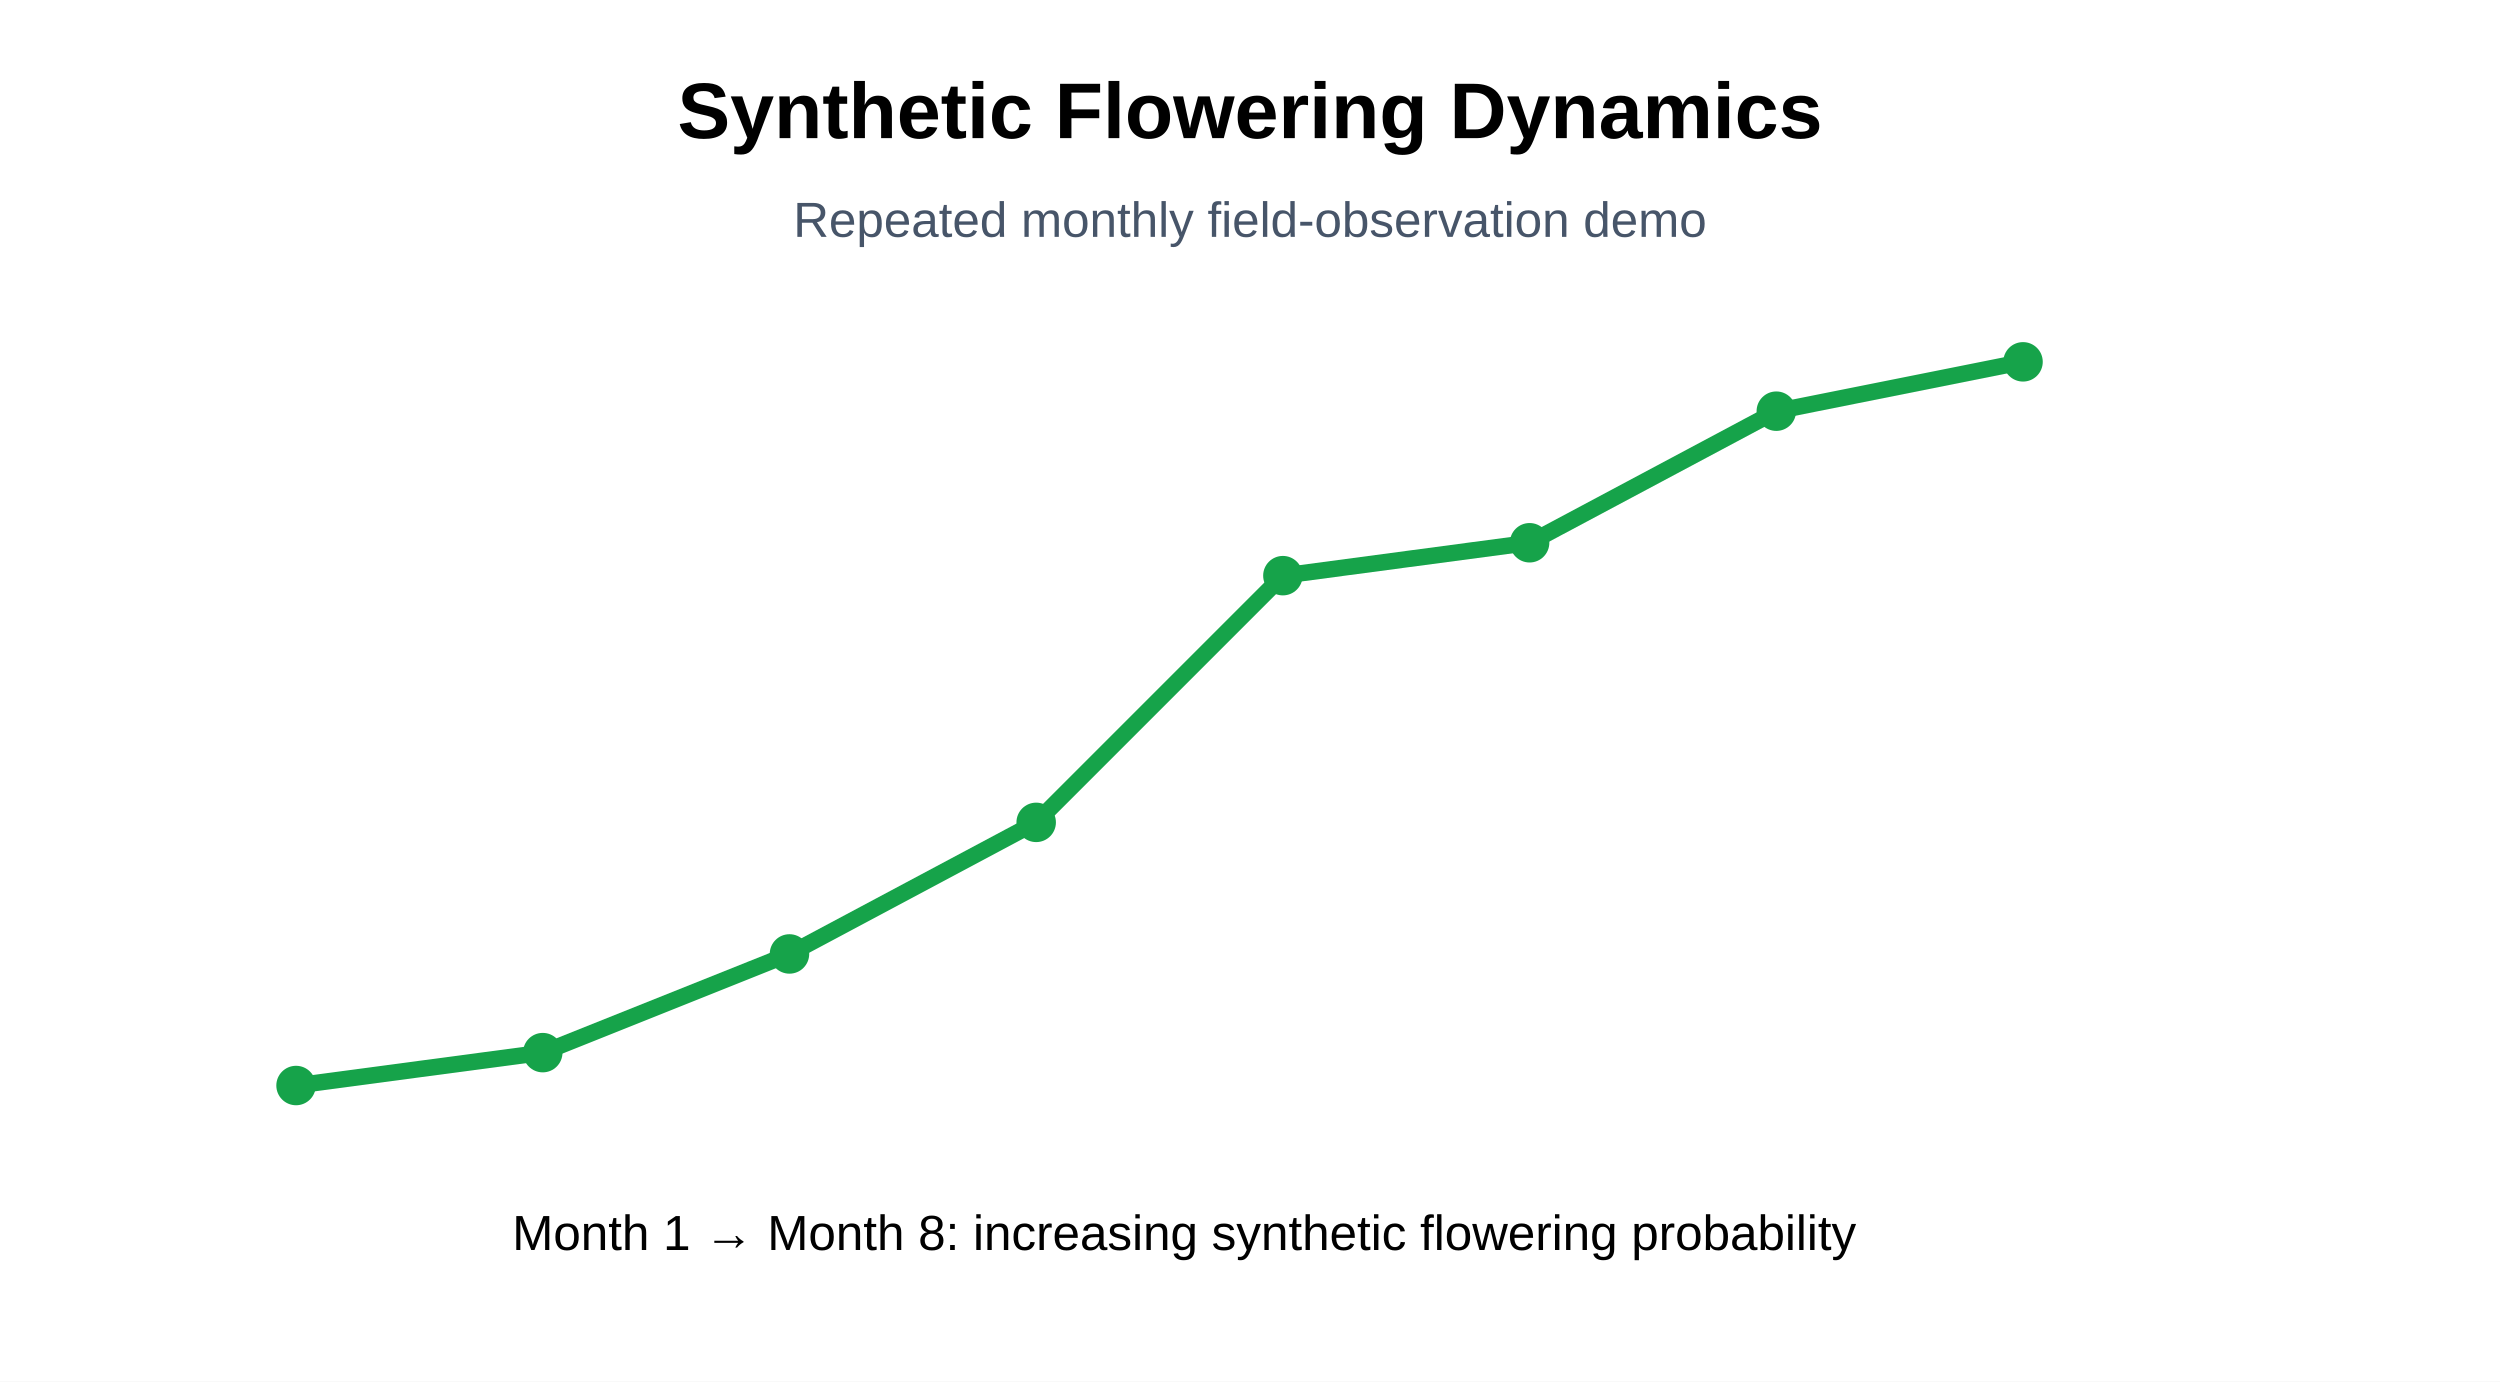
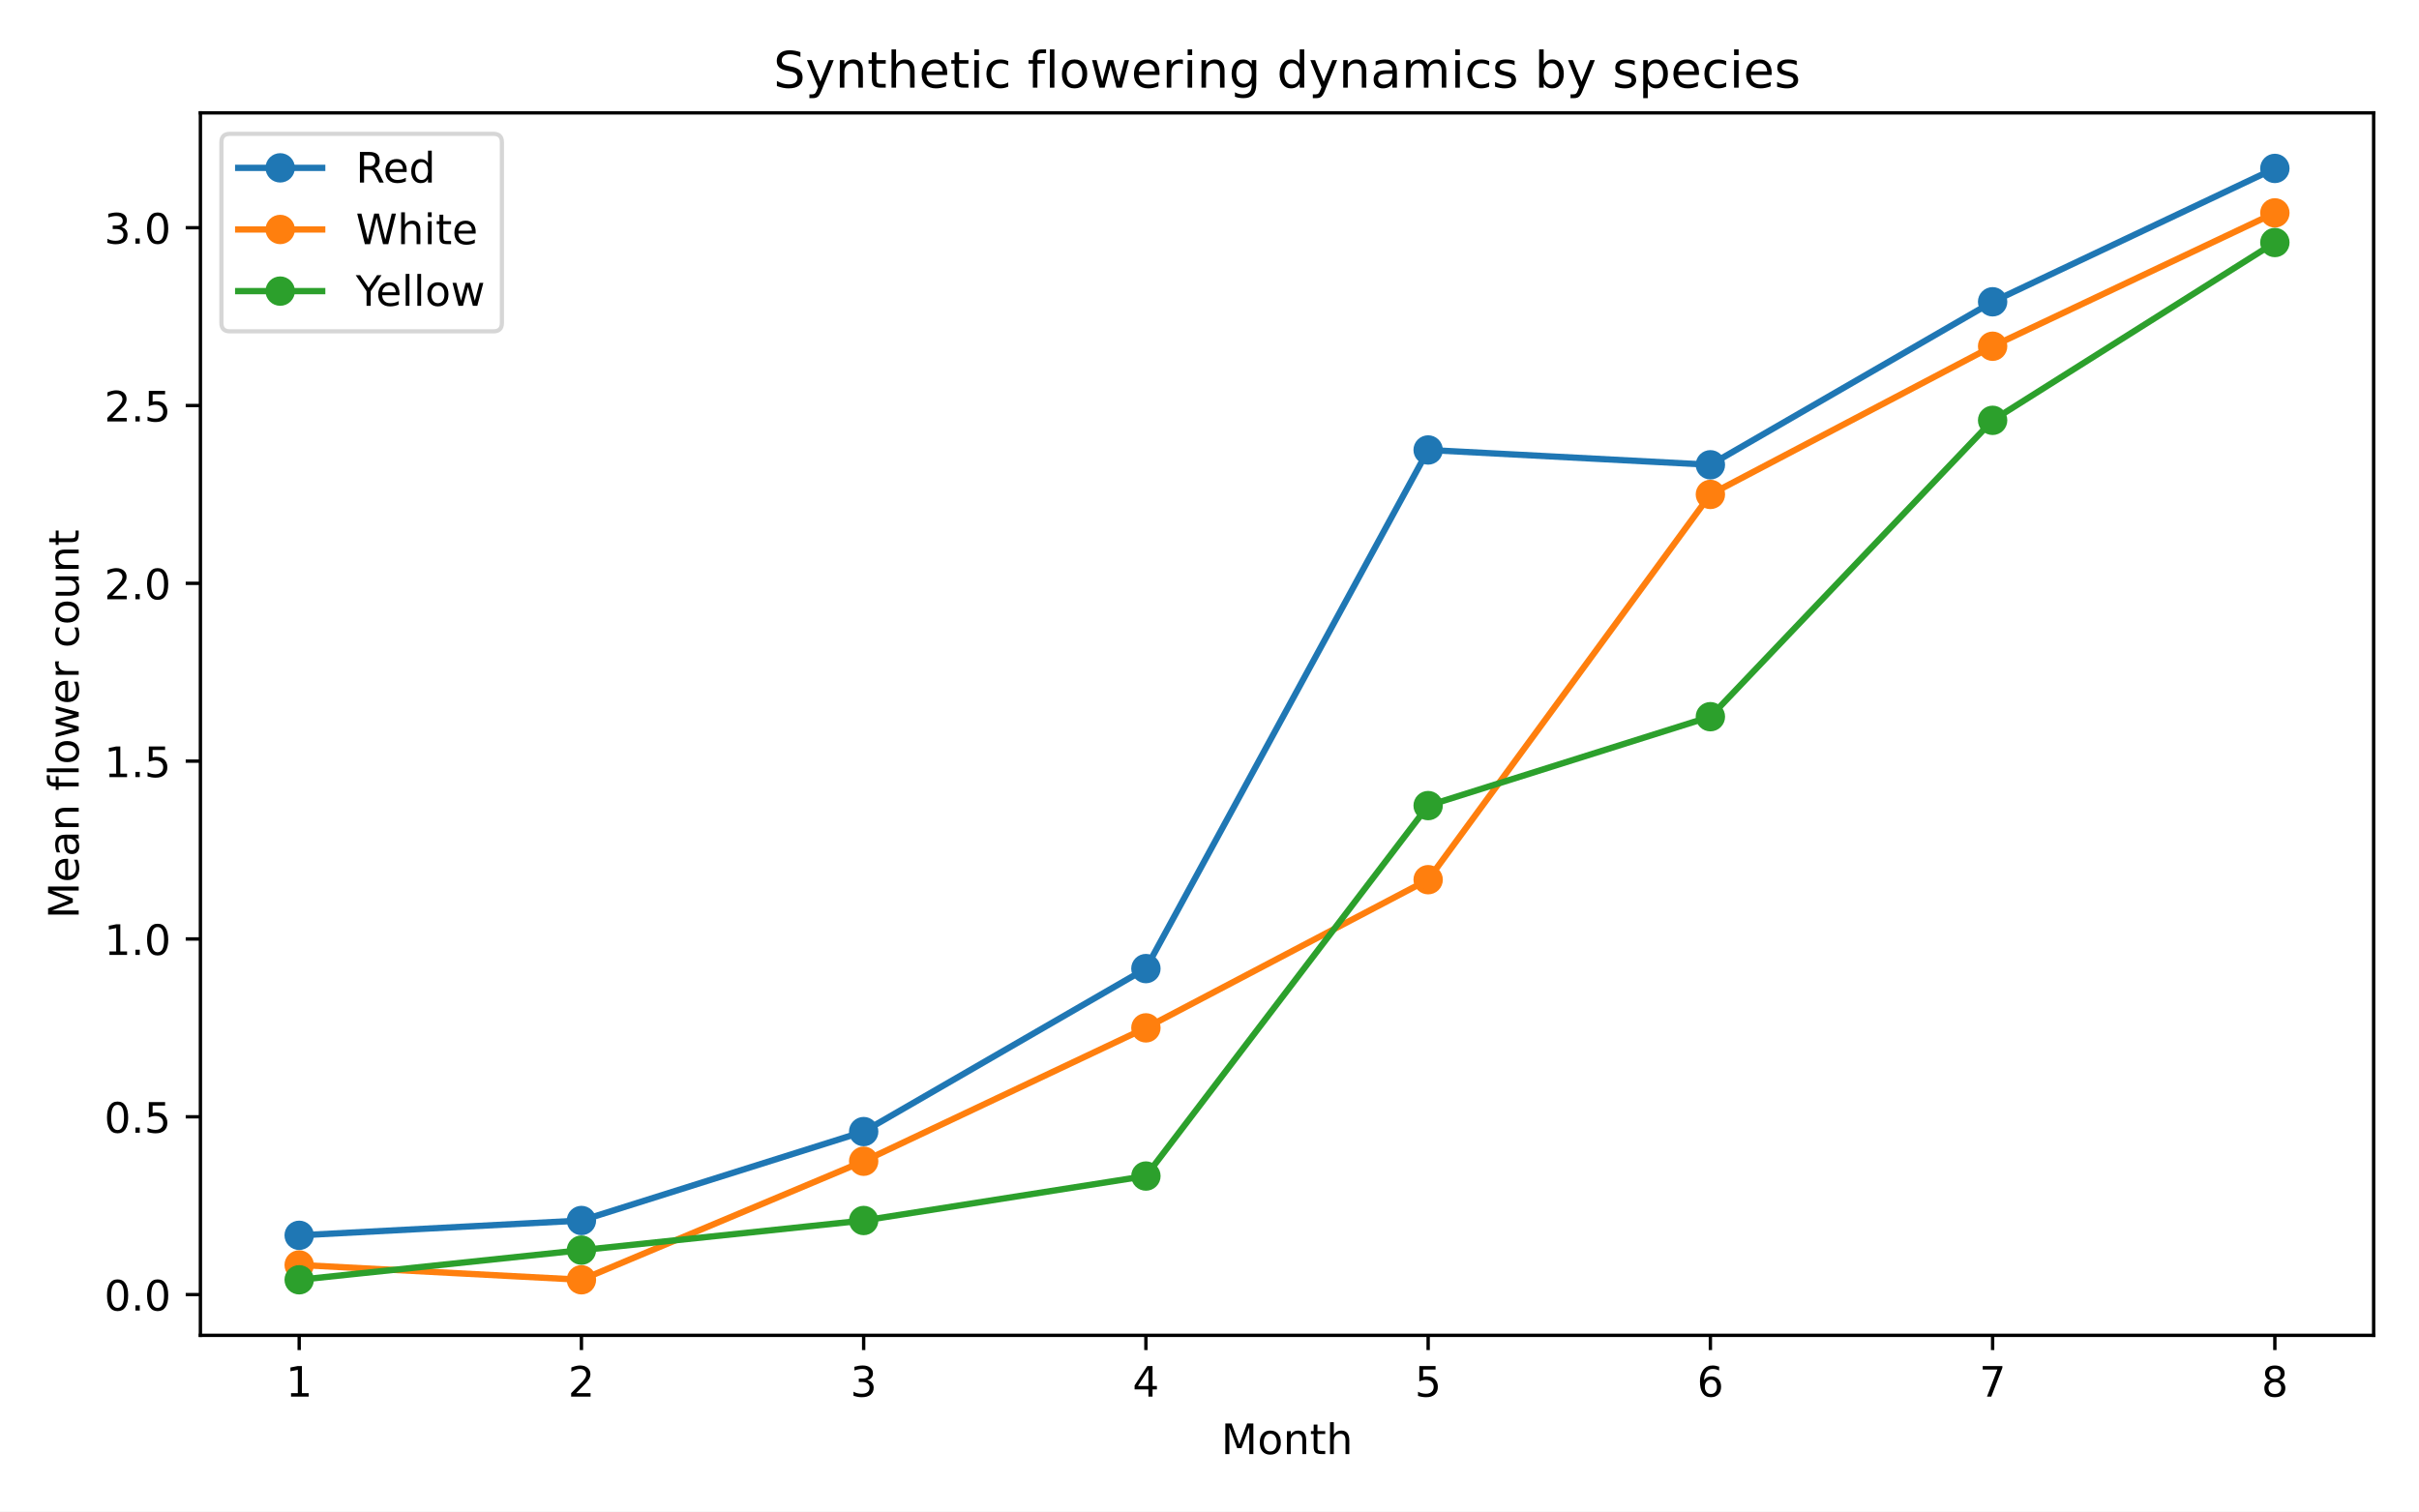
- <svg xmlns="http://www.w3.org/2000/svg" width="760" height="420" viewBox="0 0 760 420">
-   <rect width="760" height="420" fill="white" />
-   <text x="380" y="42" text-anchor="middle" font-family="Arial" font-size="24" font-weight="700">Synthetic Flowering Dynamics</text>
-   <text x="380" y="72" text-anchor="middle" font-family="Arial" font-size="15" fill="#475569">Repeated monthly field-observation demo</text>
-   <polyline points="90,330 165,320 240,290 315,250 390,175 465,165 540,125 615,110" fill="none" stroke="#16a34a" stroke-width="5" />
-   <g fill="#16a34a">
-     <circle cx="90" cy="330" r="6" />
-     <circle cx="165" cy="320" r="6" />
-     <circle cx="240" cy="290" r="6" />
-     <circle cx="315" cy="250" r="6" />
-     <circle cx="390" cy="175" r="6" />
-     <circle cx="465" cy="165" r="6" />
-     <circle cx="540" cy="125" r="6" />
-     <circle cx="615" cy="110" r="6" />
+ <svg xmlns="http://www.w3.org/2000/svg" xmlns:xlink="http://www.w3.org/1999/xlink" width="576pt" height="360pt" viewBox="0 0 576 360" version="1.1">
+   <defs>
+     <style type="text/css">*{stroke-linejoin: round; stroke-linecap: butt}</style>
+   </defs>
+   <g id="figure_1">
+     <g id="patch_1">
+       <path d="M 0 360  L 576 360  L 576 0  L 0 0  z " style="fill: #ffffff" />
+     </g>
+     <g id="axes_1">
+       <g id="patch_2">
+         <path d="M 47.72 318.04  L 565.2 318.04  L 565.2 26.88  L 47.72 26.88  z " style="fill: #ffffff" />
+       </g>
+       <g id="matplotlib.axis_1">
+         <g id="xtick_1">
+           <g id="line2d_1">
+             <defs>
+               <path id="m4575d88233" d="M 0 0  L 0 3.5  " style="stroke: #000000; stroke-width: 0.8" />
+             </defs>
+             <g>
+               <use xlink:href="#m4575d88233" x="71.242" y="318.04" style="stroke: #000000; stroke-width: 0.8" />
+             </g>
+           </g>
+           <g id="text_1">
+             <g transform="translate(68.06057 332.6384) scale(0.1 -0.1)">
+               <defs>
+                 <path id="DejaVuSans-31" d="M 794 531  L 1825 531  L 1825 4091  L 703 3866  L 703 4441  L 1819 4666  L 2450 4666  L 2450 531  L 3481 531  L 3481 0  L 794 0  L 794 531  z " transform="scale(0.015625)" />
+               </defs>
+               <use xlink:href="#DejaVuSans-31" />
+             </g>
+           </g>
+         </g>
+         <g id="xtick_2">
+           <g id="line2d_2">
+             <g>
+               <use xlink:href="#m4575d88233" x="138.447" y="318.04" style="stroke: #000000; stroke-width: 0.8" />
+             </g>
+           </g>
+           <g id="text_2">
+             <g transform="translate(135.2658 332.6384) scale(0.1 -0.1)">
+               <defs>
+                 <path id="DejaVuSans-32" d="M 1228 531  L 3431 531  L 3431 0  L 469 0  L 469 531  Q 828 903 1448 1529  Q 2069 2156 2228 2338  Q 2531 2678 2651 2914  Q 2772 3150 2772 3378  Q 2772 3750 2511 3984  Q 2250 4219 1831 4219  Q 1534 4219 1204 4116  Q 875 4013 500 3803  L 500 4441  Q 881 4594 1212 4672  Q 1544 4750 1819 4750  Q 2544 4750 2975 4387  Q 3406 4025 3406 3419  Q 3406 3131 3298 2873  Q 3191 2616 2906 2266  Q 2828 2175 2409 1742  Q 1991 1309 1228 531  z " transform="scale(0.015625)" />
+               </defs>
+               <use xlink:href="#DejaVuSans-32" />
+             </g>
+           </g>
+         </g>
+         <g id="xtick_3">
+           <g id="line2d_3">
+             <g>
+               <use xlink:href="#m4575d88233" x="205.652" y="318.04" style="stroke: #000000; stroke-width: 0.8" />
+             </g>
+           </g>
+           <g id="text_3">
+             <g transform="translate(202.471 332.6384) scale(0.1 -0.1)">
+               <defs>
+                 <path id="DejaVuSans-33" d="M 2597 2516  Q 3050 2419 3304 2112  Q 3559 1806 3559 1356  Q 3559 666 3084 287  Q 2609 -91 1734 -91  Q 1441 -91 1130 -33  Q 819 25 488 141  L 488 750  Q 750 597 1062 519  Q 1375 441 1716 441  Q 2309 441 2620 675  Q 2931 909 2931 1356  Q 2931 1769 2642 2001  Q 2353 2234 1838 2234  L 1294 2234  L 1294 2753  L 1863 2753  Q 2328 2753 2575 2939  Q 2822 3125 2822 3475  Q 2822 3834 2567 4026  Q 2313 4219 1838 4219  Q 1578 4219 1281 4162  Q 984 4106 628 3988  L 628 4550  Q 988 4650 1302 4700  Q 1616 4750 1894 4750  Q 2613 4750 3031 4423  Q 3450 4097 3450 3541  Q 3450 3153 3228 2886  Q 3006 2619 2597 2516  z " transform="scale(0.015625)" />
+               </defs>
+               <use xlink:href="#DejaVuSans-33" />
+             </g>
+           </g>
+         </g>
+         <g id="xtick_4">
+           <g id="line2d_4">
+             <g>
+               <use xlink:href="#m4575d88233" x="272.857" y="318.04" style="stroke: #000000; stroke-width: 0.8" />
+             </g>
+           </g>
+           <g id="text_4">
+             <g transform="translate(269.6762 332.6384) scale(0.1 -0.1)">
+               <defs>
+                 <path id="DejaVuSans-34" d="M 2419 4116  L 825 1625  L 2419 1625  L 2419 4116  z M 2253 4666  L 3047 4666  L 3047 1625  L 3713 1625  L 3713 1100  L 3047 1100  L 3047 0  L 2419 0  L 2419 1100  L 313 1100  L 313 1709  L 2253 4666  z " transform="scale(0.015625)" />
+               </defs>
+               <use xlink:href="#DejaVuSans-34" />
+             </g>
+           </g>
+         </g>
+         <g id="xtick_5">
+           <g id="line2d_5">
+             <g>
+               <use xlink:href="#m4575d88233" x="340.063" y="318.04" style="stroke: #000000; stroke-width: 0.8" />
+             </g>
+           </g>
+           <g id="text_5">
+             <g transform="translate(336.8813 332.6384) scale(0.1 -0.1)">
+               <defs>
+                 <path id="DejaVuSans-35" d="M 691 4666  L 3169 4666  L 3169 4134  L 1269 4134  L 1269 2991  Q 1406 3038 1543 3061  Q 1681 3084 1819 3084  Q 2600 3084 3056 2656  Q 3513 2228 3513 1497  Q 3513 744 3044 326  Q 2575 -91 1722 -91  Q 1428 -91 1123 -41  Q 819 9 494 109  L 494 744  Q 775 591 1075 516  Q 1375 441 1709 441  Q 2250 441 2565 725  Q 2881 1009 2881 1497  Q 2881 1984 2565 2268  Q 2250 2553 1709 2553  Q 1456 2553 1204 2497  Q 953 2441 691 2322  L 691 4666  z " transform="scale(0.015625)" />
+               </defs>
+               <use xlink:href="#DejaVuSans-35" />
+             </g>
+           </g>
+         </g>
+         <g id="xtick_6">
+           <g id="line2d_6">
+             <g>
+               <use xlink:href="#m4575d88233" x="407.268" y="318.04" style="stroke: #000000; stroke-width: 0.8" />
+             </g>
+           </g>
+           <g id="text_6">
+             <g transform="translate(404.0865 332.6384) scale(0.1 -0.1)">
+               <defs>
+                 <path id="DejaVuSans-36" d="M 2113 2584  Q 1688 2584 1439 2293  Q 1191 2003 1191 1497  Q 1191 994 1439 701  Q 1688 409 2113 409  Q 2538 409 2786 701  Q 3034 994 3034 1497  Q 3034 2003 2786 2293  Q 2538 2584 2113 2584  z M 3366 4563  L 3366 3988  Q 3128 4100 2886 4159  Q 2644 4219 2406 4219  Q 1781 4219 1451 3797  Q 1122 3375 1075 2522  Q 1259 2794 1537 2939  Q 1816 3084 2150 3084  Q 2853 3084 3261 2657  Q 3669 2231 3669 1497  Q 3669 778 3244 343  Q 2819 -91 2113 -91  Q 1303 -91 875 529  Q 447 1150 447 2328  Q 447 3434 972 4092  Q 1497 4750 2381 4750  Q 2619 4750 2861 4703  Q 3103 4656 3366 4563  z " transform="scale(0.015625)" />
+               </defs>
+               <use xlink:href="#DejaVuSans-36" />
+             </g>
+           </g>
+         </g>
+         <g id="xtick_7">
+           <g id="line2d_7">
+             <g>
+               <use xlink:href="#m4575d88233" x="474.473" y="318.04" style="stroke: #000000; stroke-width: 0.8" />
+             </g>
+           </g>
+           <g id="text_7">
+             <g transform="translate(471.2917 332.6384) scale(0.1 -0.1)">
+               <defs>
+                 <path id="DejaVuSans-37" d="M 525 4666  L 3525 4666  L 3525 4397  L 1831 0  L 1172 0  L 2766 4134  L 525 4134  L 525 4666  z " transform="scale(0.015625)" />
+               </defs>
+               <use xlink:href="#DejaVuSans-37" />
+             </g>
+           </g>
+         </g>
+         <g id="xtick_8">
+           <g id="line2d_8">
+             <g>
+               <use xlink:href="#m4575d88233" x="541.678" y="318.04" style="stroke: #000000; stroke-width: 0.8" />
+             </g>
+           </g>
+           <g id="text_8">
+             <g transform="translate(538.4969 332.6384) scale(0.1 -0.1)">
+               <defs>
+                 <path id="DejaVuSans-38" d="M 2034 2216  Q 1584 2216 1326 1975  Q 1069 1734 1069 1313  Q 1069 891 1326 650  Q 1584 409 2034 409  Q 2484 409 2743 651  Q 3003 894 3003 1313  Q 3003 1734 2745 1975  Q 2488 2216 2034 2216  z M 1403 2484  Q 997 2584 770 2862  Q 544 3141 544 3541  Q 544 4100 942 4425  Q 1341 4750 2034 4750  Q 2731 4750 3128 4425  Q 3525 4100 3525 3541  Q 3525 3141 3298 2862  Q 3072 2584 2669 2484  Q 3125 2378 3379 2068  Q 3634 1759 3634 1313  Q 3634 634 3220 271  Q 2806 -91 2034 -91  Q 1263 -91 848 271  Q 434 634 434 1313  Q 434 1759 690 2068  Q 947 2378 1403 2484  z M 1172 3481  Q 1172 3119 1398 2916  Q 1625 2713 2034 2713  Q 2441 2713 2670 2916  Q 2900 3119 2900 3481  Q 2900 3844 2670 4047  Q 2441 4250 2034 4250  Q 1625 4250 1398 4047  Q 1172 3844 1172 3481  z " transform="scale(0.015625)" />
+               </defs>
+               <use xlink:href="#DejaVuSans-38" />
+             </g>
+           </g>
+         </g>
+         <g id="text_9">
+           <g transform="translate(290.7889 346.3166) scale(0.1 -0.1)">
+             <defs>
+               <path id="DejaVuSans-4d" d="M 628 4666  L 1569 4666  L 2759 1491  L 3956 4666  L 4897 4666  L 4897 0  L 4281 0  L 4281 4097  L 3078 897  L 2444 897  L 1241 4097  L 1241 0  L 628 0  L 628 4666  z " transform="scale(0.015625)" />
+               <path id="DejaVuSans-6f" d="M 1959 3097  Q 1497 3097 1228 2736  Q 959 2375 959 1747  Q 959 1119 1226 758  Q 1494 397 1959 397  Q 2419 397 2687 759  Q 2956 1122 2956 1747  Q 2956 2369 2687 2733  Q 2419 3097 1959 3097  z M 1959 3584  Q 2709 3584 3137 3096  Q 3566 2609 3566 1747  Q 3566 888 3137 398  Q 2709 -91 1959 -91  Q 1206 -91 779 398  Q 353 888 353 1747  Q 353 2609 779 3096  Q 1206 3584 1959 3584  z " transform="scale(0.015625)" />
+               <path id="DejaVuSans-6e" d="M 3513 2113  L 3513 0  L 2938 0  L 2938 2094  Q 2938 2591 2744 2837  Q 2550 3084 2163 3084  Q 1697 3084 1428 2787  Q 1159 2491 1159 1978  L 1159 0  L 581 0  L 581 3500  L 1159 3500  L 1159 2956  Q 1366 3272 1645 3428  Q 1925 3584 2291 3584  Q 2894 3584 3203 3211  Q 3513 2838 3513 2113  z " transform="scale(0.015625)" />
+               <path id="DejaVuSans-74" d="M 1172 4494  L 1172 3500  L 2356 3500  L 2356 3053  L 1172 3053  L 1172 1153  Q 1172 725 1289 603  Q 1406 481 1766 481  L 2356 481  L 2356 0  L 1766 0  Q 1100 0 847 248  Q 594 497 594 1153  L 594 3053  L 172 3053  L 172 3500  L 594 3500  L 594 4494  L 1172 4494  z " transform="scale(0.015625)" />
+               <path id="DejaVuSans-68" d="M 3513 2113  L 3513 0  L 2938 0  L 2938 2094  Q 2938 2591 2744 2837  Q 2550 3084 2163 3084  Q 1697 3084 1428 2787  Q 1159 2491 1159 1978  L 1159 0  L 581 0  L 581 4863  L 1159 4863  L 1159 2956  Q 1366 3272 1645 3428  Q 1925 3584 2291 3584  Q 2894 3584 3203 3211  Q 3513 2838 3513 2113  z " transform="scale(0.015625)" />
+             </defs>
+             <use xlink:href="#DejaVuSans-4d" />
+             <use xlink:href="#DejaVuSans-6f" transform="translate(86.2793 0)" />
+             <use xlink:href="#DejaVuSans-6e" transform="translate(147.4609 0)" />
+             <use xlink:href="#DejaVuSans-74" transform="translate(210.8398 0)" />
+             <use xlink:href="#DejaVuSans-68" transform="translate(250.0488 0)" />
+           </g>
+         </g>
+       </g>
+       <g id="matplotlib.axis_2">
+         <g id="ytick_1">
+           <g id="line2d_9">
+             <defs>
+               <path id="m2ee8e00626" d="M 0 0  L -3.5 0  " style="stroke: #000000; stroke-width: 0.8" />
+             </defs>
+             <g>
+               <use xlink:href="#m2ee8e00626" x="47.72" y="308.335" style="stroke: #000000; stroke-width: 0.8" />
+             </g>
+           </g>
+           <g id="text_10">
+             <g transform="translate(24.81687 312.1339) scale(0.1 -0.1)">
+               <defs>
+                 <path id="DejaVuSans-30" d="M 2034 4250  Q 1547 4250 1301 3770  Q 1056 3291 1056 2328  Q 1056 1369 1301 889  Q 1547 409 2034 409  Q 2525 409 2770 889  Q 3016 1369 3016 2328  Q 3016 3291 2770 3770  Q 2525 4250 2034 4250  z M 2034 4750  Q 2819 4750 3233 4129  Q 3647 3509 3647 2328  Q 3647 1150 3233 529  Q 2819 -91 2034 -91  Q 1250 -91 836 529  Q 422 1150 422 2328  Q 422 3509 836 4129  Q 1250 4750 2034 4750  z " transform="scale(0.015625)" />
+                 <path id="DejaVuSans-2e" d="M 684 794  L 1344 794  L 1344 0  L 684 0  L 684 794  z " transform="scale(0.015625)" />
+               </defs>
+               <use xlink:href="#DejaVuSans-30" />
+               <use xlink:href="#DejaVuSans-2e" transform="translate(63.62305 0)" />
+               <use xlink:href="#DejaVuSans-30" transform="translate(95.41016 0)" />
+             </g>
+           </g>
+         </g>
+         <g id="ytick_2">
+           <g id="line2d_10">
+             <g>
+               <use xlink:href="#m2ee8e00626" x="47.72" y="265.984" style="stroke: #000000; stroke-width: 0.8" />
+             </g>
+           </g>
+           <g id="text_11">
+             <g transform="translate(24.81687 269.7833) scale(0.1 -0.1)">
+               <use xlink:href="#DejaVuSans-30" />
+               <use xlink:href="#DejaVuSans-2e" transform="translate(63.62305 0)" />
+               <use xlink:href="#DejaVuSans-35" transform="translate(95.41016 0)" />
+             </g>
+           </g>
+         </g>
+         <g id="ytick_3">
+           <g id="line2d_11">
+             <g>
+               <use xlink:href="#m2ee8e00626" x="47.72" y="223.634" style="stroke: #000000; stroke-width: 0.8" />
+             </g>
+           </g>
+           <g id="text_12">
+             <g transform="translate(24.81687 227.4328) scale(0.1 -0.1)">
+               <use xlink:href="#DejaVuSans-31" />
+               <use xlink:href="#DejaVuSans-2e" transform="translate(63.62305 0)" />
+               <use xlink:href="#DejaVuSans-30" transform="translate(95.41016 0)" />
+             </g>
+           </g>
+         </g>
+         <g id="ytick_4">
+           <g id="line2d_12">
+             <g>
+               <use xlink:href="#m2ee8e00626" x="47.72" y="181.283" style="stroke: #000000; stroke-width: 0.8" />
+             </g>
+           </g>
+           <g id="text_13">
+             <g transform="translate(24.81687 185.0822) scale(0.1 -0.1)">
+               <use xlink:href="#DejaVuSans-31" />
+               <use xlink:href="#DejaVuSans-2e" transform="translate(63.62305 0)" />
+               <use xlink:href="#DejaVuSans-35" transform="translate(95.41016 0)" />
+             </g>
+           </g>
+         </g>
+         <g id="ytick_5">
+           <g id="line2d_13">
+             <g>
+               <use xlink:href="#m2ee8e00626" x="47.72" y="138.932" style="stroke: #000000; stroke-width: 0.8" />
+             </g>
+           </g>
+           <g id="text_14">
+             <g transform="translate(24.81687 142.7317) scale(0.1 -0.1)">
+               <use xlink:href="#DejaVuSans-32" />
+               <use xlink:href="#DejaVuSans-2e" transform="translate(63.62305 0)" />
+               <use xlink:href="#DejaVuSans-30" transform="translate(95.41016 0)" />
+             </g>
+           </g>
+         </g>
+         <g id="ytick_6">
+           <g id="line2d_14">
+             <g>
+               <use xlink:href="#m2ee8e00626" x="47.72" y="96.582" style="stroke: #000000; stroke-width: 0.8" />
+             </g>
+           </g>
+           <g id="text_15">
+             <g transform="translate(24.81687 100.3812) scale(0.1 -0.1)">
+               <use xlink:href="#DejaVuSans-32" />
+               <use xlink:href="#DejaVuSans-2e" transform="translate(63.62305 0)" />
+               <use xlink:href="#DejaVuSans-35" transform="translate(95.41016 0)" />
+             </g>
+           </g>
+         </g>
+         <g id="ytick_7">
+           <g id="line2d_15">
+             <g>
+               <use xlink:href="#m2ee8e00626" x="47.72" y="54.231" style="stroke: #000000; stroke-width: 0.8" />
+             </g>
+           </g>
+           <g id="text_16">
+             <g transform="translate(24.81687 58.03061) scale(0.1 -0.1)">
+               <use xlink:href="#DejaVuSans-33" />
+               <use xlink:href="#DejaVuSans-2e" transform="translate(63.62305 0)" />
+               <use xlink:href="#DejaVuSans-30" transform="translate(95.41016 0)" />
+             </g>
+           </g>
+         </g>
+         <g id="text_17">
+           <g transform="translate(18.73719 218.7975) rotate(-90) scale(0.1 -0.1)">
+             <defs>
+               <path id="DejaVuSans-65" d="M 3597 1894  L 3597 1613  L 953 1613  Q 991 1019 1311 708  Q 1631 397 2203 397  Q 2534 397 2845 478  Q 3156 559 3463 722  L 3463 178  Q 3153 47 2828 -22  Q 2503 -91 2169 -91  Q 1331 -91 842 396  Q 353 884 353 1716  Q 353 2575 817 3079  Q 1281 3584 2069 3584  Q 2775 3584 3186 3129  Q 3597 2675 3597 1894  z M 3022 2063  Q 3016 2534 2758 2815  Q 2500 3097 2075 3097  Q 1594 3097 1305 2825  Q 1016 2553 972 2059  L 3022 2063  z " transform="scale(0.015625)" />
+               <path id="DejaVuSans-61" d="M 2194 1759  Q 1497 1759 1228 1600  Q 959 1441 959 1056  Q 959 750 1161 570  Q 1363 391 1709 391  Q 2188 391 2477 730  Q 2766 1069 2766 1631  L 2766 1759  L 2194 1759  z M 3341 1997  L 3341 0  L 2766 0  L 2766 531  Q 2569 213 2275 61  Q 1981 -91 1556 -91  Q 1019 -91 701 211  Q 384 513 384 1019  Q 384 1609 779 1909  Q 1175 2209 1959 2209  L 2766 2209  L 2766 2266  Q 2766 2663 2505 2880  Q 2244 3097 1772 3097  Q 1472 3097 1187 3025  Q 903 2953 641 2809  L 641 3341  Q 956 3463 1253 3523  Q 1550 3584 1831 3584  Q 2591 3584 2966 3190  Q 3341 2797 3341 1997  z " transform="scale(0.015625)" />
+               <path id="DejaVuSans-20" transform="scale(0.015625)" />
+               <path id="DejaVuSans-66" d="M 2375 4863  L 2375 4384  L 1825 4384  Q 1516 4384 1395 4259  Q 1275 4134 1275 3809  L 1275 3500  L 2222 3500  L 2222 3053  L 1275 3053  L 1275 0  L 697 0  L 697 3053  L 147 3053  L 147 3500  L 697 3500  L 697 3744  Q 697 4328 969 4595  Q 1241 4863 1831 4863  L 2375 4863  z " transform="scale(0.015625)" />
+               <path id="DejaVuSans-6c" d="M 603 4863  L 1178 4863  L 1178 0  L 603 0  L 603 4863  z " transform="scale(0.015625)" />
+               <path id="DejaVuSans-77" d="M 269 3500  L 844 3500  L 1563 769  L 2278 3500  L 2956 3500  L 3675 769  L 4391 3500  L 4966 3500  L 4050 0  L 3372 0  L 2619 2869  L 1863 0  L 1184 0  L 269 3500  z " transform="scale(0.015625)" />
+               <path id="DejaVuSans-72" d="M 2631 2963  Q 2534 3019 2420 3045  Q 2306 3072 2169 3072  Q 1681 3072 1420 2755  Q 1159 2438 1159 1844  L 1159 0  L 581 0  L 581 3500  L 1159 3500  L 1159 2956  Q 1341 3275 1631 3429  Q 1922 3584 2338 3584  Q 2397 3584 2469 3576  Q 2541 3569 2628 3553  L 2631 2963  z " transform="scale(0.015625)" />
+               <path id="DejaVuSans-63" d="M 3122 3366  L 3122 2828  Q 2878 2963 2633 3030  Q 2388 3097 2138 3097  Q 1578 3097 1268 2742  Q 959 2388 959 1747  Q 959 1106 1268 751  Q 1578 397 2138 397  Q 2388 397 2633 464  Q 2878 531 3122 666  L 3122 134  Q 2881 22 2623 -34  Q 2366 -91 2075 -91  Q 1284 -91 818 406  Q 353 903 353 1747  Q 353 2603 823 3093  Q 1294 3584 2113 3584  Q 2378 3584 2631 3529  Q 2884 3475 3122 3366  z " transform="scale(0.015625)" />
+               <path id="DejaVuSans-75" d="M 544 1381  L 544 3500  L 1119 3500  L 1119 1403  Q 1119 906 1312 657  Q 1506 409 1894 409  Q 2359 409 2629 706  Q 2900 1003 2900 1516  L 2900 3500  L 3475 3500  L 3475 0  L 2900 0  L 2900 538  Q 2691 219 2414 64  Q 2138 -91 1772 -91  Q 1169 -91 856 284  Q 544 659 544 1381  z M 1991 3584  L 1991 3584  z " transform="scale(0.015625)" />
+             </defs>
+             <use xlink:href="#DejaVuSans-4d" />
+             <use xlink:href="#DejaVuSans-65" transform="translate(86.2793 0)" />
+             <use xlink:href="#DejaVuSans-61" transform="translate(147.8027 0)" />
+             <use xlink:href="#DejaVuSans-6e" transform="translate(209.082 0)" />
+             <use xlink:href="#DejaVuSans-20" transform="translate(272.4609 0)" />
+             <use xlink:href="#DejaVuSans-66" transform="translate(304.248 0)" />
+             <use xlink:href="#DejaVuSans-6c" transform="translate(339.4531 0)" />
+             <use xlink:href="#DejaVuSans-6f" transform="translate(367.2363 0)" />
+             <use xlink:href="#DejaVuSans-77" transform="translate(428.418 0)" />
+             <use xlink:href="#DejaVuSans-65" transform="translate(510.2051 0)" />
+             <use xlink:href="#DejaVuSans-72" transform="translate(571.7285 0)" />
+             <use xlink:href="#DejaVuSans-20" transform="translate(612.8418 0)" />
+             <use xlink:href="#DejaVuSans-63" transform="translate(644.6289 0)" />
+             <use xlink:href="#DejaVuSans-6f" transform="translate(699.6094 0)" />
+             <use xlink:href="#DejaVuSans-75" transform="translate(760.791 0)" />
+             <use xlink:href="#DejaVuSans-6e" transform="translate(824.1699 0)" />
+             <use xlink:href="#DejaVuSans-74" transform="translate(887.5488 0)" />
+           </g>
+         </g>
+       </g>
+       <g id="line2d_16">
+         <path d="M 71.242 294.218  L 138.447 290.689  L 205.652 269.513  L 272.857 230.692  L 340.063 107.17  L 407.268 110.699  L 474.473 71.877  L 541.678 40.115  " clip-path="url(#p01c6983937)" style="fill: none; stroke: #1f77b4; stroke-width: 1.5; stroke-linecap: square" />
+         <defs>
+           <path id="m3d426a1ae9" d="M 0 3  C 0.796 3 1.559 2.684 2.121 2.121  C 2.684 1.559 3 0.796 3 0  C 3 -0.796 2.684 -1.559 2.121 -2.121  C 1.559 -2.684 0.796 -3 0 -3  C -0.796 -3 -1.559 -2.684 -2.121 -2.121  C -2.684 -1.559 -3 -0.796 -3 0  C -3 0.796 -2.684 1.559 -2.121 2.121  C -1.559 2.684 -0.796 3 0 3  z " style="stroke: #1f77b4" />
+         </defs>
+         <g clip-path="url(#p01c6983937)">
+           <use xlink:href="#m3d426a1ae9" x="71.242" y="294.218" style="fill: #1f77b4; stroke: #1f77b4" />
+           <use xlink:href="#m3d426a1ae9" x="138.447" y="290.689" style="fill: #1f77b4; stroke: #1f77b4" />
+           <use xlink:href="#m3d426a1ae9" x="205.652" y="269.513" style="fill: #1f77b4; stroke: #1f77b4" />
+           <use xlink:href="#m3d426a1ae9" x="272.857" y="230.692" style="fill: #1f77b4; stroke: #1f77b4" />
+           <use xlink:href="#m3d426a1ae9" x="340.063" y="107.17" style="fill: #1f77b4; stroke: #1f77b4" />
+           <use xlink:href="#m3d426a1ae9" x="407.268" y="110.699" style="fill: #1f77b4; stroke: #1f77b4" />
+           <use xlink:href="#m3d426a1ae9" x="474.473" y="71.877" style="fill: #1f77b4; stroke: #1f77b4" />
+           <use xlink:href="#m3d426a1ae9" x="541.678" y="40.115" style="fill: #1f77b4; stroke: #1f77b4" />
+         </g>
+       </g>
+       <g id="line2d_17">
+         <path d="M 71.242 301.276  L 138.447 304.805  L 205.652 276.572  L 272.857 244.809  L 340.063 209.517  L 407.268 117.757  L 474.473 82.465  L 541.678 50.702  " clip-path="url(#p01c6983937)" style="fill: none; stroke: #ff7f0e; stroke-width: 1.5; stroke-linecap: square" />
+         <defs>
+           <path id="m5dbda15b7f" d="M 0 3  C 0.796 3 1.559 2.684 2.121 2.121  C 2.684 1.559 3 0.796 3 0  C 3 -0.796 2.684 -1.559 2.121 -2.121  C 1.559 -2.684 0.796 -3 0 -3  C -0.796 -3 -1.559 -2.684 -2.121 -2.121  C -2.684 -1.559 -3 -0.796 -3 0  C -3 0.796 -2.684 1.559 -2.121 2.121  C -1.559 2.684 -0.796 3 0 3  z " style="stroke: #ff7f0e" />
+         </defs>
+         <g clip-path="url(#p01c6983937)">
+           <use xlink:href="#m5dbda15b7f" x="71.242" y="301.276" style="fill: #ff7f0e; stroke: #ff7f0e" />
+           <use xlink:href="#m5dbda15b7f" x="138.447" y="304.805" style="fill: #ff7f0e; stroke: #ff7f0e" />
+           <use xlink:href="#m5dbda15b7f" x="205.652" y="276.572" style="fill: #ff7f0e; stroke: #ff7f0e" />
+           <use xlink:href="#m5dbda15b7f" x="272.857" y="244.809" style="fill: #ff7f0e; stroke: #ff7f0e" />
+           <use xlink:href="#m5dbda15b7f" x="340.063" y="209.517" style="fill: #ff7f0e; stroke: #ff7f0e" />
+           <use xlink:href="#m5dbda15b7f" x="407.268" y="117.757" style="fill: #ff7f0e; stroke: #ff7f0e" />
+           <use xlink:href="#m5dbda15b7f" x="474.473" y="82.465" style="fill: #ff7f0e; stroke: #ff7f0e" />
+           <use xlink:href="#m5dbda15b7f" x="541.678" y="50.702" style="fill: #ff7f0e; stroke: #ff7f0e" />
+         </g>
+       </g>
+       <g id="line2d_18">
+         <path d="M 71.242 304.805  L 138.447 297.747  L 205.652 290.689  L 272.857 280.101  L 340.063 191.871  L 407.268 170.695  L 474.473 100.111  L 541.678 57.761  " clip-path="url(#p01c6983937)" style="fill: none; stroke: #2ca02c; stroke-width: 1.5; stroke-linecap: square" />
+         <defs>
+           <path id="mb26f0f4b18" d="M 0 3  C 0.796 3 1.559 2.684 2.121 2.121  C 2.684 1.559 3 0.796 3 0  C 3 -0.796 2.684 -1.559 2.121 -2.121  C 1.559 -2.684 0.796 -3 0 -3  C -0.796 -3 -1.559 -2.684 -2.121 -2.121  C -2.684 -1.559 -3 -0.796 -3 0  C -3 0.796 -2.684 1.559 -2.121 2.121  C -1.559 2.684 -0.796 3 0 3  z " style="stroke: #2ca02c" />
+         </defs>
+         <g clip-path="url(#p01c6983937)">
+           <use xlink:href="#mb26f0f4b18" x="71.242" y="304.805" style="fill: #2ca02c; stroke: #2ca02c" />
+           <use xlink:href="#mb26f0f4b18" x="138.447" y="297.747" style="fill: #2ca02c; stroke: #2ca02c" />
+           <use xlink:href="#mb26f0f4b18" x="205.652" y="290.689" style="fill: #2ca02c; stroke: #2ca02c" />
+           <use xlink:href="#mb26f0f4b18" x="272.857" y="280.101" style="fill: #2ca02c; stroke: #2ca02c" />
+           <use xlink:href="#mb26f0f4b18" x="340.063" y="191.871" style="fill: #2ca02c; stroke: #2ca02c" />
+           <use xlink:href="#mb26f0f4b18" x="407.268" y="170.695" style="fill: #2ca02c; stroke: #2ca02c" />
+           <use xlink:href="#mb26f0f4b18" x="474.473" y="100.111" style="fill: #2ca02c; stroke: #2ca02c" />
+           <use xlink:href="#mb26f0f4b18" x="541.678" y="57.761" style="fill: #2ca02c; stroke: #2ca02c" />
+         </g>
+       </g>
+       <g id="patch_3">
+         <path d="M 47.72 318.04  L 47.72 26.88  " style="fill: none; stroke: #000000; stroke-width: 0.8; stroke-linejoin: miter; stroke-linecap: square" />
+       </g>
+       <g id="patch_4">
+         <path d="M 565.2 318.04  L 565.2 26.88  " style="fill: none; stroke: #000000; stroke-width: 0.8; stroke-linejoin: miter; stroke-linecap: square" />
+       </g>
+       <g id="patch_5">
+         <path d="M 47.72 318.04  L 565.2 318.04  " style="fill: none; stroke: #000000; stroke-width: 0.8; stroke-linejoin: miter; stroke-linecap: square" />
+       </g>
+       <g id="patch_6">
+         <path d="M 47.72 26.88  L 565.2 26.88  " style="fill: none; stroke: #000000; stroke-width: 0.8; stroke-linejoin: miter; stroke-linecap: square" />
+       </g>
+       <g id="text_18">
+         <g transform="translate(184.165 20.88) scale(0.12 -0.12)">
+           <defs>
+             <path id="DejaVuSans-53" d="M 3425 4513  L 3425 3897  Q 3066 4069 2747 4153  Q 2428 4238 2131 4238  Q 1616 4238 1336 4038  Q 1056 3838 1056 3469  Q 1056 3159 1242 3001  Q 1428 2844 1947 2747  L 2328 2669  Q 3034 2534 3370 2195  Q 3706 1856 3706 1288  Q 3706 609 3251 259  Q 2797 -91 1919 -91  Q 1588 -91 1214 -16  Q 841 59 441 206  L 441 856  Q 825 641 1194 531  Q 1563 422 1919 422  Q 2459 422 2753 634  Q 3047 847 3047 1241  Q 3047 1584 2836 1778  Q 2625 1972 2144 2069  L 1759 2144  Q 1053 2284 737 2584  Q 422 2884 422 3419  Q 422 4038 858 4394  Q 1294 4750 2059 4750  Q 2388 4750 2728 4690  Q 3069 4631 3425 4513  z " transform="scale(0.015625)" />
+             <path id="DejaVuSans-79" d="M 2059 -325  Q 1816 -950 1584 -1140  Q 1353 -1331 966 -1331  L 506 -1331  L 506 -850  L 844 -850  Q 1081 -850 1212 -737  Q 1344 -625 1503 -206  L 1606 56  L 191 3500  L 800 3500  L 1894 763  L 2988 3500  L 3597 3500  L 2059 -325  z " transform="scale(0.015625)" />
+             <path id="DejaVuSans-69" d="M 603 3500  L 1178 3500  L 1178 0  L 603 0  L 603 3500  z M 603 4863  L 1178 4863  L 1178 4134  L 603 4134  L 603 4863  z " transform="scale(0.015625)" />
+             <path id="DejaVuSans-67" d="M 2906 1791  Q 2906 2416 2648 2759  Q 2391 3103 1925 3103  Q 1463 3103 1205 2759  Q 947 2416 947 1791  Q 947 1169 1205 825  Q 1463 481 1925 481  Q 2391 481 2648 825  Q 2906 1169 2906 1791  z M 3481 434  Q 3481 -459 3084 -895  Q 2688 -1331 1869 -1331  Q 1566 -1331 1297 -1286  Q 1028 -1241 775 -1147  L 775 -588  Q 1028 -725 1275 -790  Q 1522 -856 1778 -856  Q 2344 -856 2625 -561  Q 2906 -266 2906 331  L 2906 616  Q 2728 306 2450 153  Q 2172 0 1784 0  Q 1141 0 747 490  Q 353 981 353 1791  Q 353 2603 747 3093  Q 1141 3584 1784 3584  Q 2172 3584 2450 3431  Q 2728 3278 2906 2969  L 2906 3500  L 3481 3500  L 3481 434  z " transform="scale(0.015625)" />
+             <path id="DejaVuSans-64" d="M 2906 2969  L 2906 4863  L 3481 4863  L 3481 0  L 2906 0  L 2906 525  Q 2725 213 2448 61  Q 2172 -91 1784 -91  Q 1150 -91 751 415  Q 353 922 353 1747  Q 353 2572 751 3078  Q 1150 3584 1784 3584  Q 2172 3584 2448 3432  Q 2725 3281 2906 2969  z M 947 1747  Q 947 1113 1208 752  Q 1469 391 1925 391  Q 2381 391 2643 752  Q 2906 1113 2906 1747  Q 2906 2381 2643 2742  Q 2381 3103 1925 3103  Q 1469 3103 1208 2742  Q 947 2381 947 1747  z " transform="scale(0.015625)" />
+             <path id="DejaVuSans-6d" d="M 3328 2828  Q 3544 3216 3844 3400  Q 4144 3584 4550 3584  Q 5097 3584 5394 3201  Q 5691 2819 5691 2113  L 5691 0  L 5113 0  L 5113 2094  Q 5113 2597 4934 2840  Q 4756 3084 4391 3084  Q 3944 3084 3684 2787  Q 3425 2491 3425 1978  L 3425 0  L 2847 0  L 2847 2094  Q 2847 2600 2669 2842  Q 2491 3084 2119 3084  Q 1678 3084 1418 2786  Q 1159 2488 1159 1978  L 1159 0  L 581 0  L 581 3500  L 1159 3500  L 1159 2956  Q 1356 3278 1631 3431  Q 1906 3584 2284 3584  Q 2666 3584 2933 3390  Q 3200 3197 3328 2828  z " transform="scale(0.015625)" />
+             <path id="DejaVuSans-73" d="M 2834 3397  L 2834 2853  Q 2591 2978 2328 3040  Q 2066 3103 1784 3103  Q 1356 3103 1142 2972  Q 928 2841 928 2578  Q 928 2378 1081 2264  Q 1234 2150 1697 2047  L 1894 2003  Q 2506 1872 2764 1633  Q 3022 1394 3022 966  Q 3022 478 2636 193  Q 2250 -91 1575 -91  Q 1294 -91 989 -36  Q 684 19 347 128  L 347 722  Q 666 556 975 473  Q 1284 391 1588 391  Q 1994 391 2212 530  Q 2431 669 2431 922  Q 2431 1156 2273 1281  Q 2116 1406 1581 1522  L 1381 1569  Q 847 1681 609 1914  Q 372 2147 372 2553  Q 372 3047 722 3315  Q 1072 3584 1716 3584  Q 2034 3584 2315 3537  Q 2597 3491 2834 3397  z " transform="scale(0.015625)" />
+             <path id="DejaVuSans-62" d="M 3116 1747  Q 3116 2381 2855 2742  Q 2594 3103 2138 3103  Q 1681 3103 1420 2742  Q 1159 2381 1159 1747  Q 1159 1113 1420 752  Q 1681 391 2138 391  Q 2594 391 2855 752  Q 3116 1113 3116 1747  z M 1159 2969  Q 1341 3281 1617 3432  Q 1894 3584 2278 3584  Q 2916 3584 3314 3078  Q 3713 2572 3713 1747  Q 3713 922 3314 415  Q 2916 -91 2278 -91  Q 1894 -91 1617 61  Q 1341 213 1159 525  L 1159 0  L 581 0  L 581 4863  L 1159 4863  L 1159 2969  z " transform="scale(0.015625)" />
+             <path id="DejaVuSans-70" d="M 1159 525  L 1159 -1331  L 581 -1331  L 581 3500  L 1159 3500  L 1159 2969  Q 1341 3281 1617 3432  Q 1894 3584 2278 3584  Q 2916 3584 3314 3078  Q 3713 2572 3713 1747  Q 3713 922 3314 415  Q 2916 -91 2278 -91  Q 1894 -91 1617 61  Q 1341 213 1159 525  z M 3116 1747  Q 3116 2381 2855 2742  Q 2594 3103 2138 3103  Q 1681 3103 1420 2742  Q 1159 2381 1159 1747  Q 1159 1113 1420 752  Q 1681 391 2138 391  Q 2594 391 2855 752  Q 3116 1113 3116 1747  z " transform="scale(0.015625)" />
+           </defs>
+           <use xlink:href="#DejaVuSans-53" />
+           <use xlink:href="#DejaVuSans-79" transform="translate(63.47656 0)" />
+           <use xlink:href="#DejaVuSans-6e" transform="translate(122.6562 0)" />
+           <use xlink:href="#DejaVuSans-74" transform="translate(186.0352 0)" />
+           <use xlink:href="#DejaVuSans-68" transform="translate(225.2441 0)" />
+           <use xlink:href="#DejaVuSans-65" transform="translate(288.623 0)" />
+           <use xlink:href="#DejaVuSans-74" transform="translate(350.1465 0)" />
+           <use xlink:href="#DejaVuSans-69" transform="translate(389.3555 0)" />
+           <use xlink:href="#DejaVuSans-63" transform="translate(417.1387 0)" />
+           <use xlink:href="#DejaVuSans-20" transform="translate(472.1191 0)" />
+           <use xlink:href="#DejaVuSans-66" transform="translate(503.9062 0)" />
+           <use xlink:href="#DejaVuSans-6c" transform="translate(539.1113 0)" />
+           <use xlink:href="#DejaVuSans-6f" transform="translate(566.8945 0)" />
+           <use xlink:href="#DejaVuSans-77" transform="translate(628.0762 0)" />
+           <use xlink:href="#DejaVuSans-65" transform="translate(709.8633 0)" />
+           <use xlink:href="#DejaVuSans-72" transform="translate(771.3867 0)" />
+           <use xlink:href="#DejaVuSans-69" transform="translate(812.5 0)" />
+           <use xlink:href="#DejaVuSans-6e" transform="translate(840.2832 0)" />
+           <use xlink:href="#DejaVuSans-67" transform="translate(903.6621 0)" />
+           <use xlink:href="#DejaVuSans-20" transform="translate(967.1387 0)" />
+           <use xlink:href="#DejaVuSans-64" transform="translate(998.9258 0)" />
+           <use xlink:href="#DejaVuSans-79" transform="translate(1062.402 0)" />
+           <use xlink:href="#DejaVuSans-6e" transform="translate(1121.582 0)" />
+           <use xlink:href="#DejaVuSans-61" transform="translate(1184.961 0)" />
+           <use xlink:href="#DejaVuSans-6d" transform="translate(1246.24 0)" />
+           <use xlink:href="#DejaVuSans-69" transform="translate(1343.652 0)" />
+           <use xlink:href="#DejaVuSans-63" transform="translate(1371.436 0)" />
+           <use xlink:href="#DejaVuSans-73" transform="translate(1426.416 0)" />
+           <use xlink:href="#DejaVuSans-20" transform="translate(1478.516 0)" />
+           <use xlink:href="#DejaVuSans-62" transform="translate(1510.303 0)" />
+           <use xlink:href="#DejaVuSans-79" transform="translate(1573.779 0)" />
+           <use xlink:href="#DejaVuSans-20" transform="translate(1632.959 0)" />
+           <use xlink:href="#DejaVuSans-73" transform="translate(1664.746 0)" />
+           <use xlink:href="#DejaVuSans-70" transform="translate(1716.846 0)" />
+           <use xlink:href="#DejaVuSans-65" transform="translate(1780.322 0)" />
+           <use xlink:href="#DejaVuSans-63" transform="translate(1841.846 0)" />
+           <use xlink:href="#DejaVuSans-69" transform="translate(1896.826 0)" />
+           <use xlink:href="#DejaVuSans-65" transform="translate(1924.609 0)" />
+           <use xlink:href="#DejaVuSans-73" transform="translate(1986.133 0)" />
+         </g>
+       </g>
+       <g id="legend_1">
+         <g id="patch_7">
+           <path d="M 54.72 78.914  L 117.509 78.914  Q 119.509 78.914 119.509 76.914  L 119.509 33.88  Q 119.509 31.88 117.509 31.88  L 54.72 31.88  Q 52.72 31.88 52.72 33.88  L 52.72 76.914  Q 52.72 78.914 54.72 78.914  z " style="fill: #ffffff; opacity: 0.8; stroke: #cccccc; stroke-linejoin: miter" />
+         </g>
+         <g id="line2d_19">
+           <path d="M 56.72 39.978  L 66.72 39.978  L 76.72 39.978  " style="fill: none; stroke: #1f77b4; stroke-width: 1.5; stroke-linecap: square" />
+           <g>
+             <use xlink:href="#m3d426a1ae9" x="66.72" y="39.978" style="fill: #1f77b4; stroke: #1f77b4" />
+           </g>
+         </g>
+         <g id="text_19">
+           <g transform="translate(84.72 43.47844) scale(0.1 -0.1)">
+             <defs>
+               <path id="DejaVuSans-52" d="M 2841 2188  Q 3044 2119 3236 1894  Q 3428 1669 3622 1275  L 4263 0  L 3584 0  L 2988 1197  Q 2756 1666 2539 1819  Q 2322 1972 1947 1972  L 1259 1972  L 1259 0  L 628 0  L 628 4666  L 2053 4666  Q 2853 4666 3247 4331  Q 3641 3997 3641 3322  Q 3641 2881 3436 2590  Q 3231 2300 2841 2188  z M 1259 4147  L 1259 2491  L 2053 2491  Q 2509 2491 2742 2702  Q 2975 2913 2975 3322  Q 2975 3731 2742 3939  Q 2509 4147 2053 4147  L 1259 4147  z " transform="scale(0.015625)" />
+             </defs>
+             <use xlink:href="#DejaVuSans-52" />
+             <use xlink:href="#DejaVuSans-65" transform="translate(64.98242 0)" />
+             <use xlink:href="#DejaVuSans-64" transform="translate(126.5059 0)" />
+           </g>
+         </g>
+         <g id="line2d_20">
+           <path d="M 56.72 54.657  L 66.72 54.657  L 76.72 54.657  " style="fill: none; stroke: #ff7f0e; stroke-width: 1.5; stroke-linecap: square" />
+           <g>
+             <use xlink:href="#m5dbda15b7f" x="66.72" y="54.657" style="fill: #ff7f0e; stroke: #ff7f0e" />
+           </g>
+         </g>
+         <g id="text_20">
+           <g transform="translate(84.72 58.15656) scale(0.1 -0.1)">
+             <defs>
+               <path id="DejaVuSans-57" d="M 213 4666  L 850 4666  L 1831 722  L 2809 4666  L 3519 4666  L 4500 722  L 5478 4666  L 6119 4666  L 4947 0  L 4153 0  L 3169 4050  L 2175 0  L 1381 0  L 213 4666  z " transform="scale(0.015625)" />
+             </defs>
+             <use xlink:href="#DejaVuSans-57" />
+             <use xlink:href="#DejaVuSans-68" transform="translate(98.87695 0)" />
+             <use xlink:href="#DejaVuSans-69" transform="translate(162.2559 0)" />
+             <use xlink:href="#DejaVuSans-74" transform="translate(190.0391 0)" />
+             <use xlink:href="#DejaVuSans-65" transform="translate(229.248 0)" />
+           </g>
+         </g>
+         <g id="line2d_21">
+           <path d="M 56.72 69.335  L 66.72 69.335  L 76.72 69.335  " style="fill: none; stroke: #2ca02c; stroke-width: 1.5; stroke-linecap: square" />
+           <g>
+             <use xlink:href="#mb26f0f4b18" x="66.72" y="69.335" style="fill: #2ca02c; stroke: #2ca02c" />
+           </g>
+         </g>
+         <g id="text_21">
+           <g transform="translate(84.72 72.83469) scale(0.1 -0.1)">
+             <defs>
+               <path id="DejaVuSans-59" d="M -13 4666  L 666 4666  L 1959 2747  L 3244 4666  L 3922 4666  L 2272 2222  L 2272 0  L 1638 0  L 1638 2222  L -13 4666  z " transform="scale(0.015625)" />
+             </defs>
+             <use xlink:href="#DejaVuSans-59" />
+             <use xlink:href="#DejaVuSans-65" transform="translate(47.83398 0)" />
+             <use xlink:href="#DejaVuSans-6c" transform="translate(109.3574 0)" />
+             <use xlink:href="#DejaVuSans-6c" transform="translate(137.1406 0)" />
+             <use xlink:href="#DejaVuSans-6f" transform="translate(164.9238 0)" />
+             <use xlink:href="#DejaVuSans-77" transform="translate(226.1055 0)" />
+           </g>
+         </g>
+       </g>
+     </g>
  </g>
-   <text x="360" y="380" text-anchor="middle" font-family="Arial" font-size="15">Month 1 → Month 8: increasing synthetic flowering probability</text>
+   <defs>
+     <clipPath id="p01c6983937">
+       <rect x="47.72" y="26.88" width="517.48" height="291.16" />
+     </clipPath>
+   </defs>
</svg>
